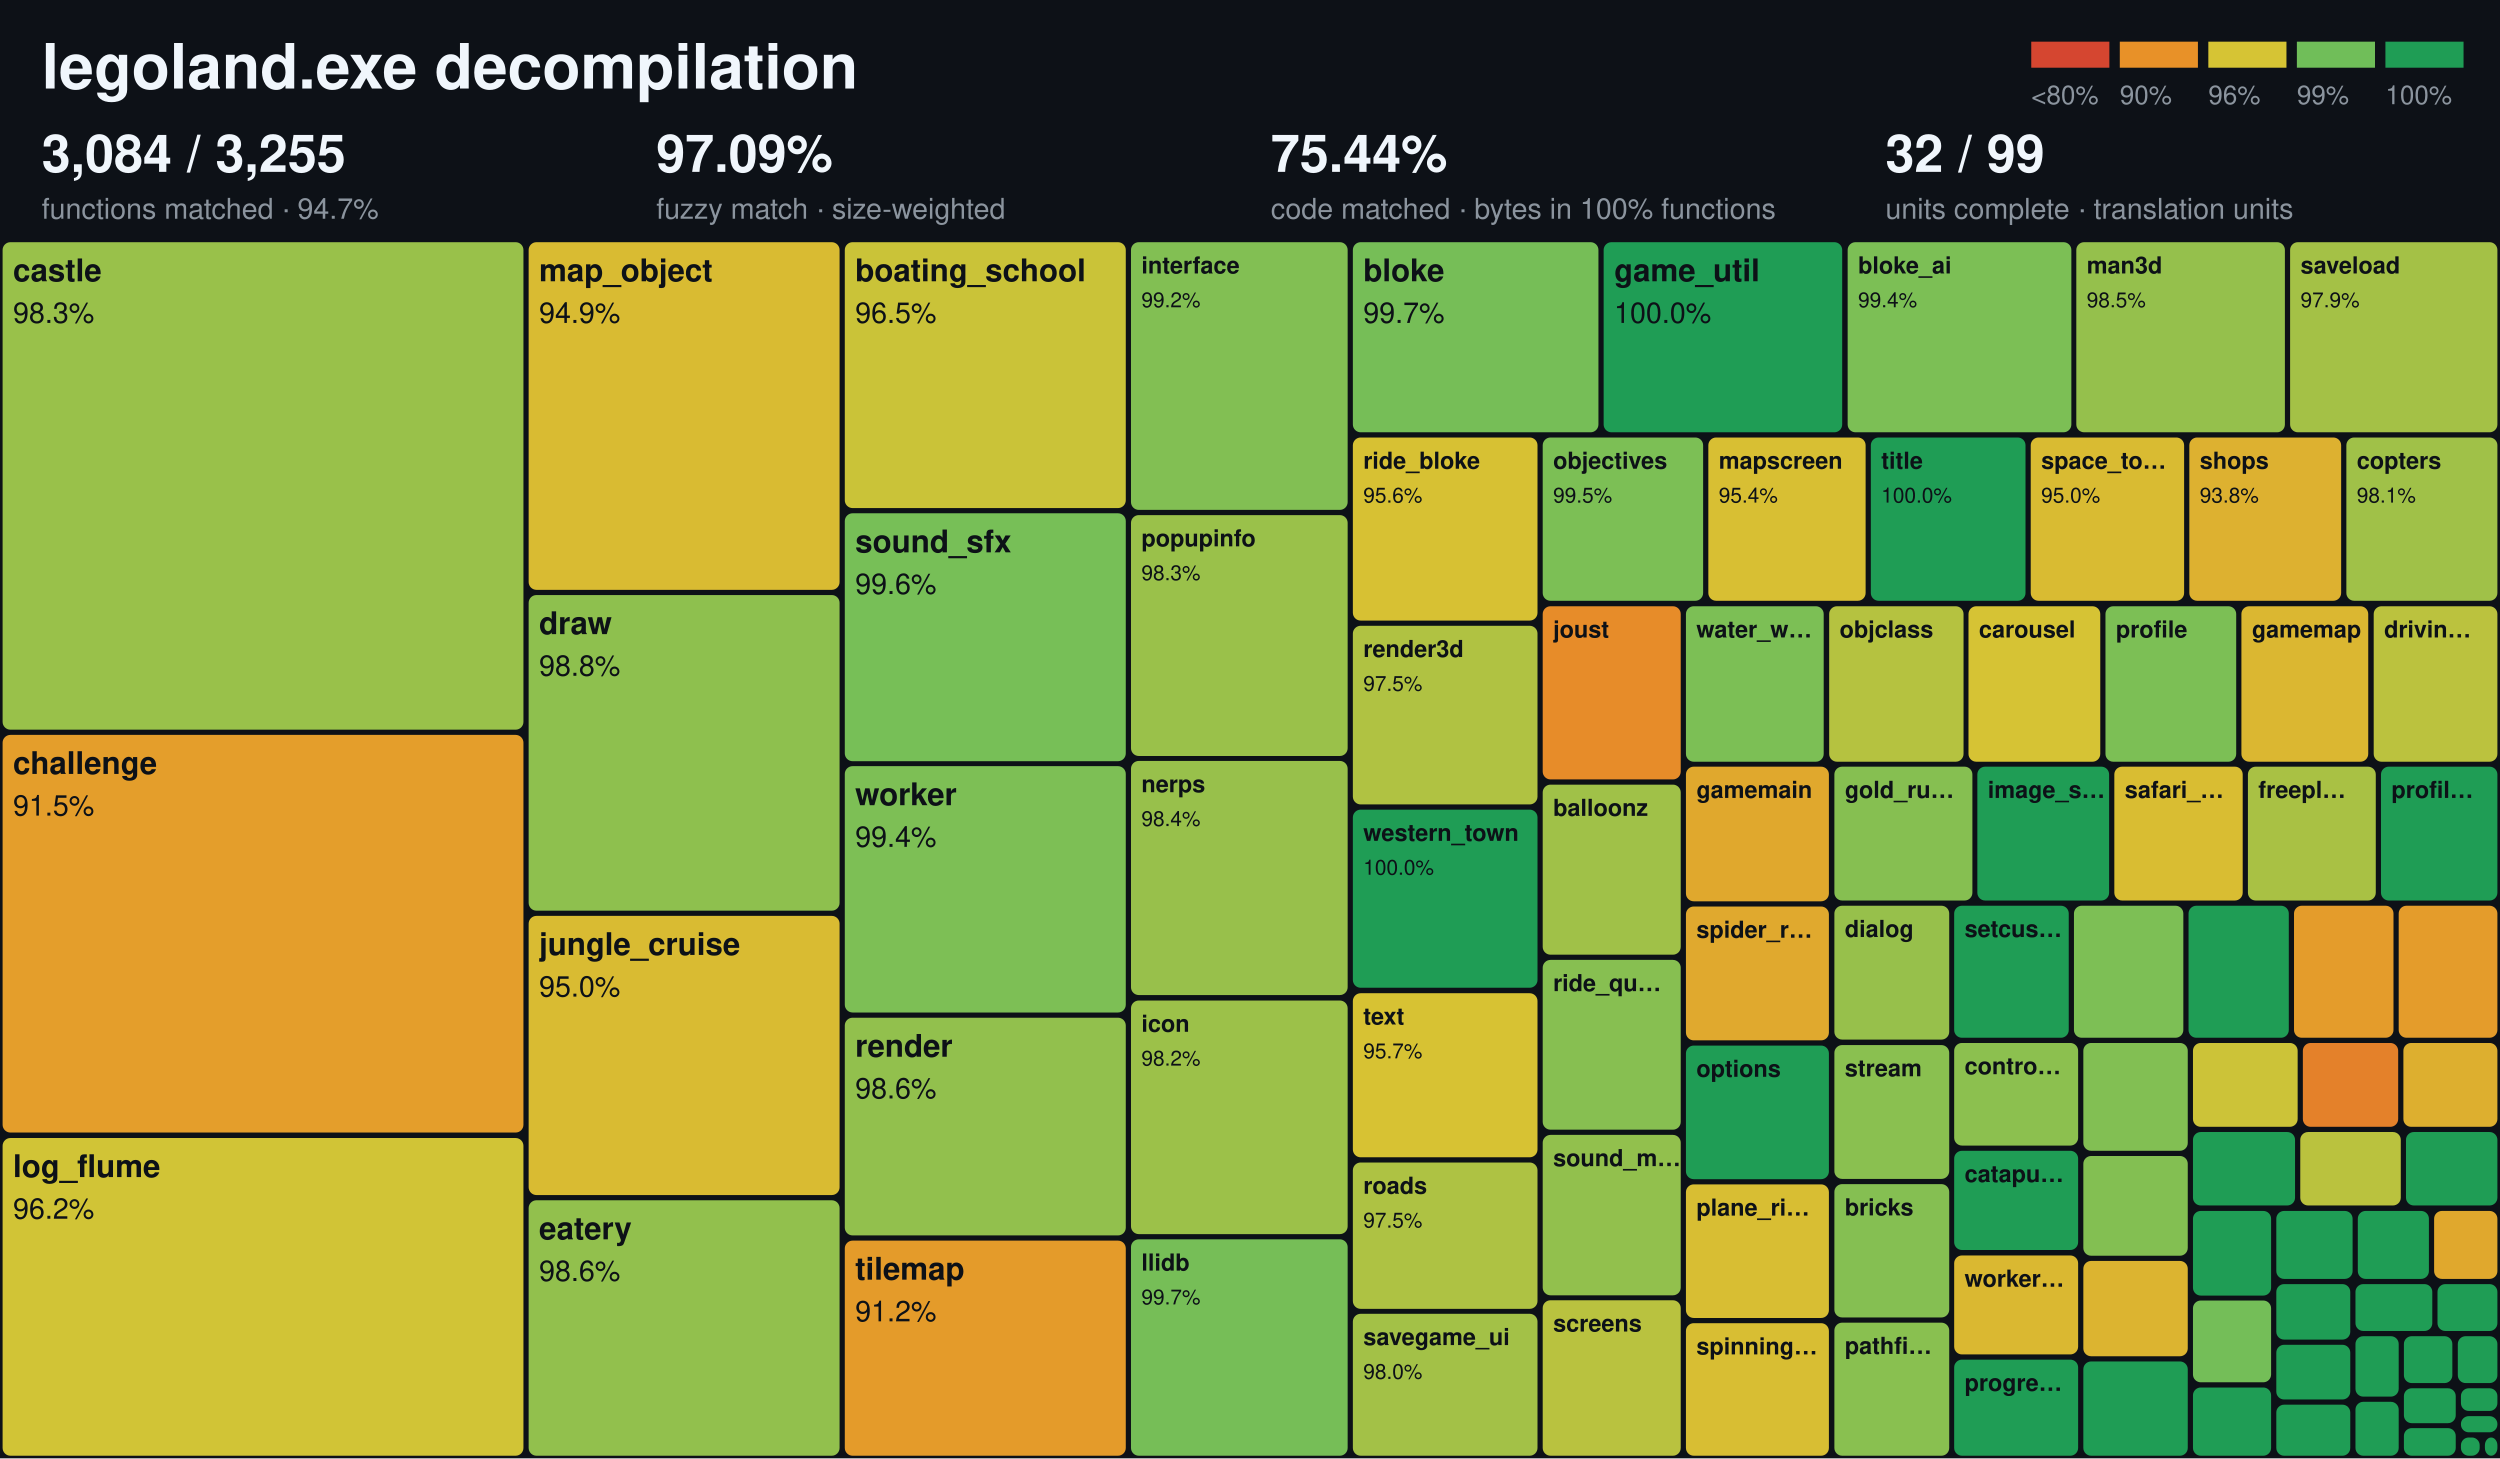
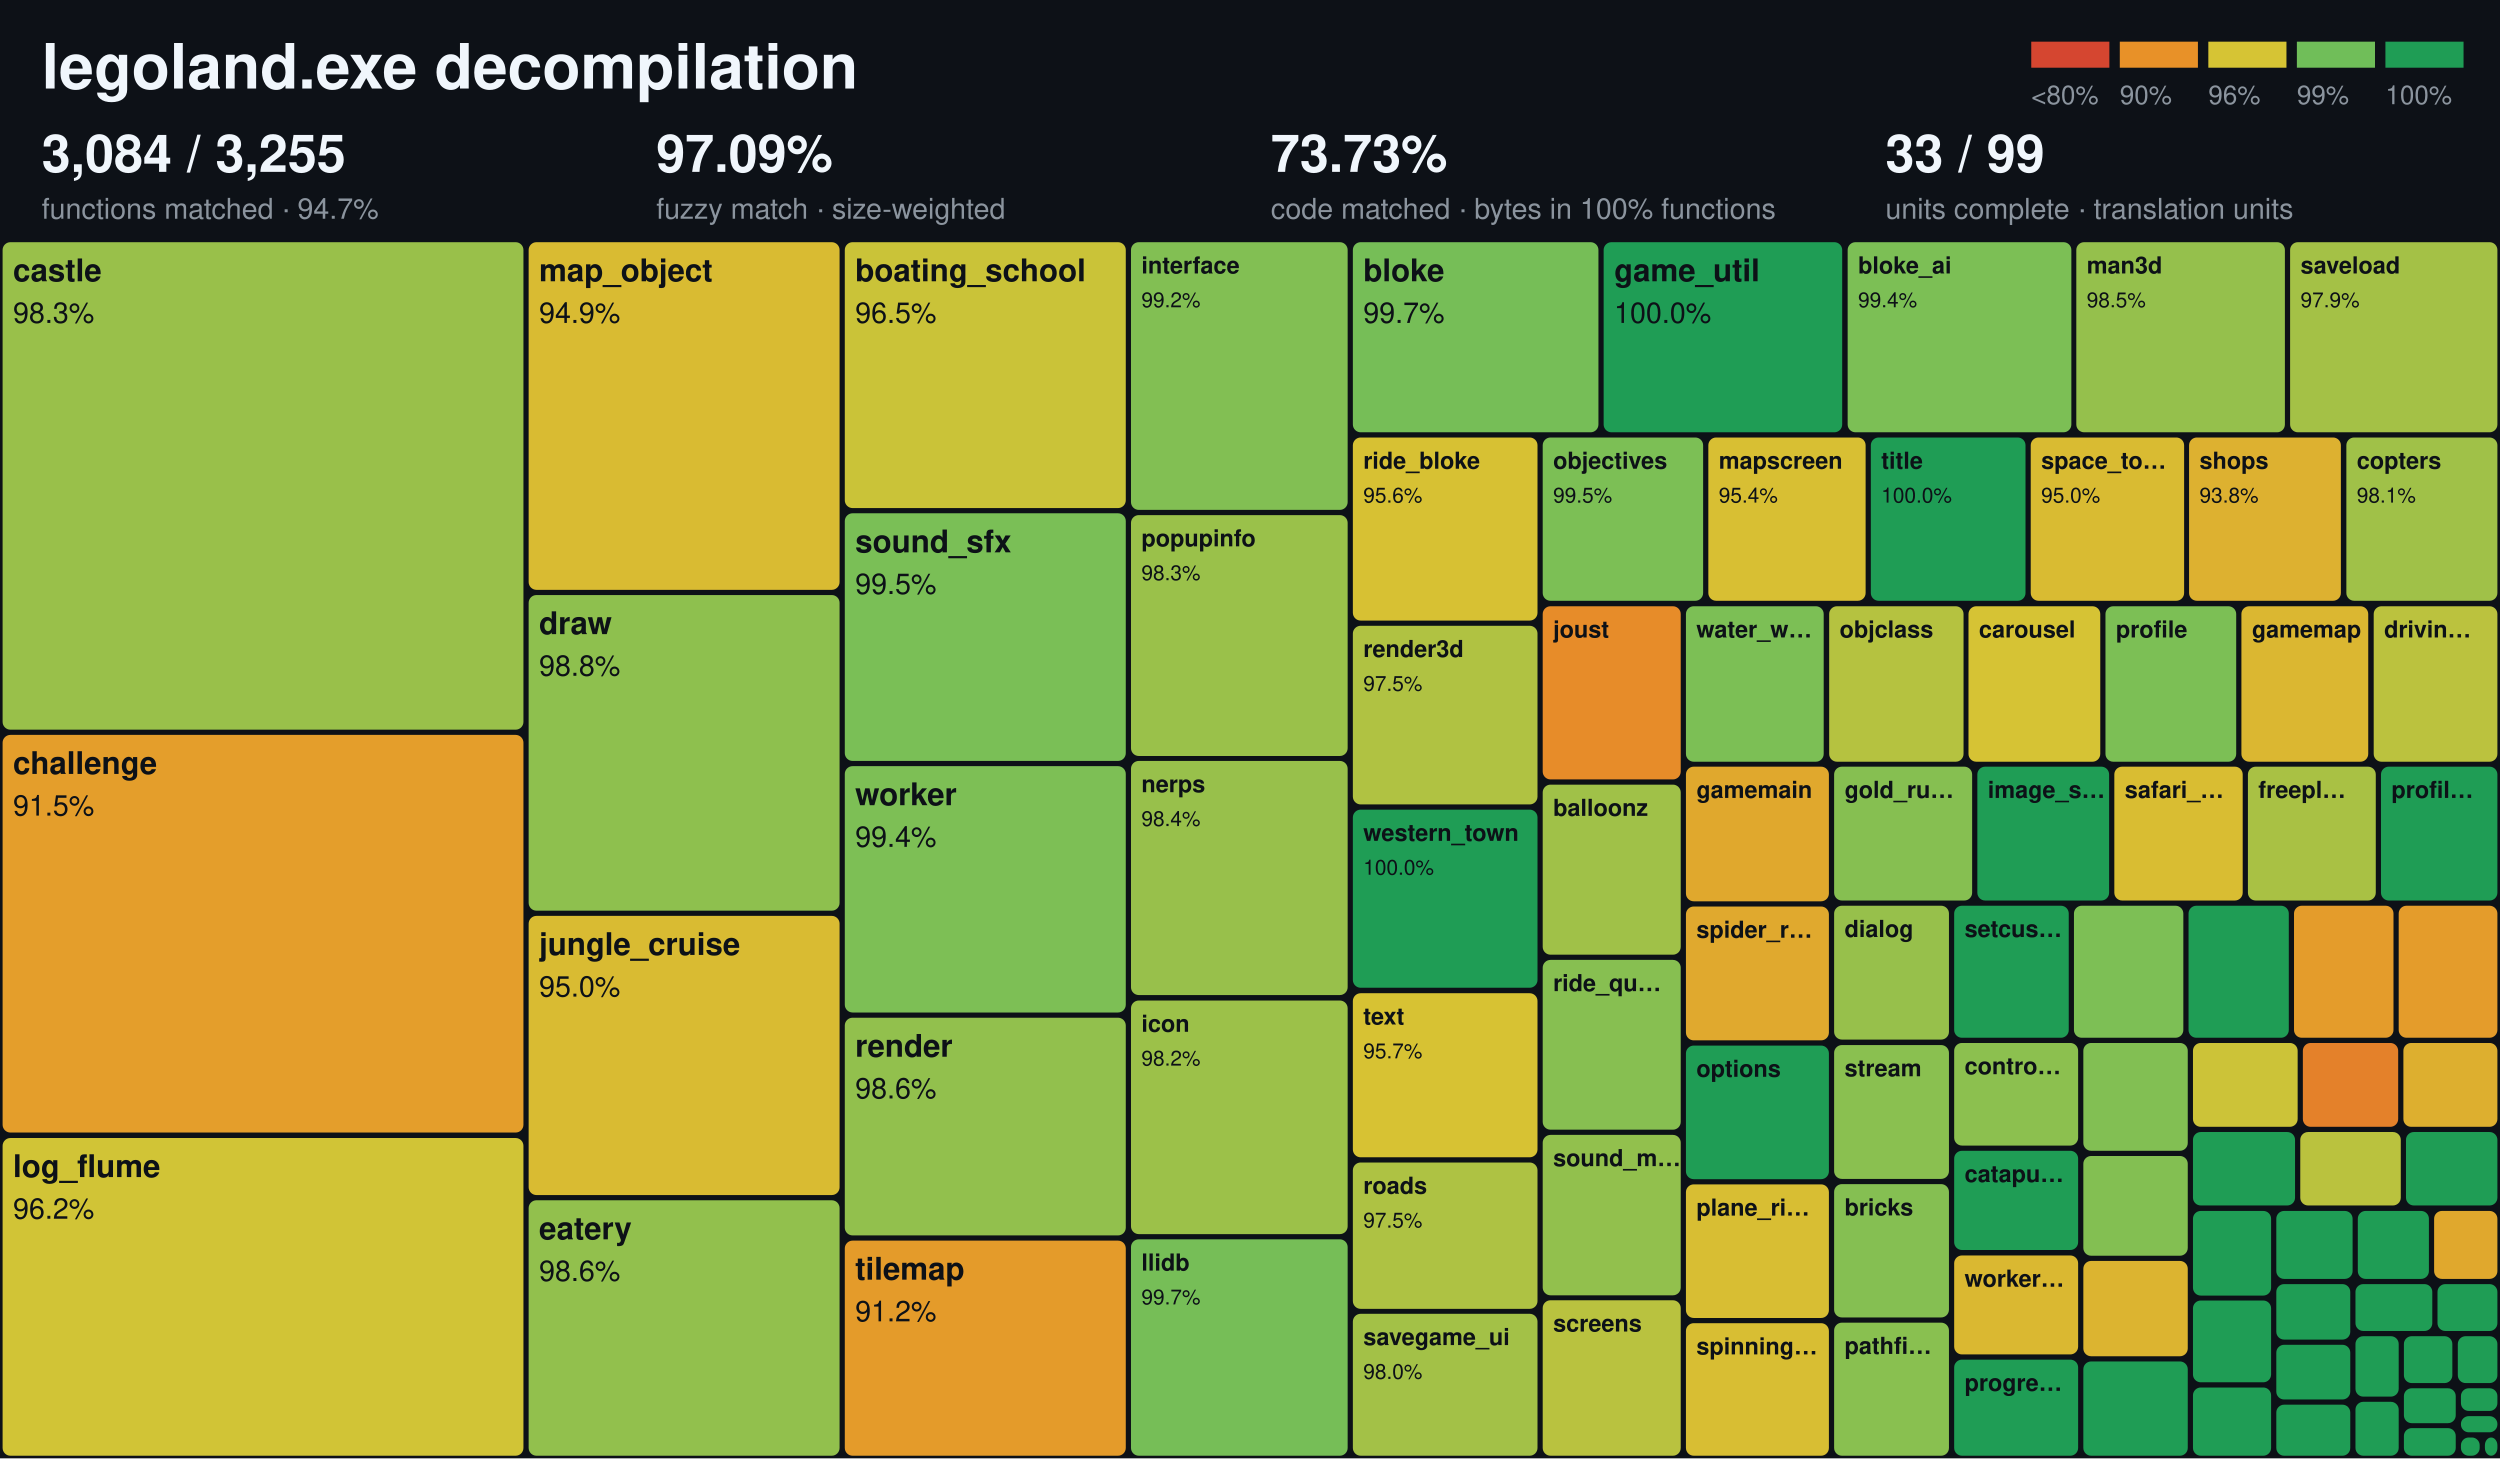
<svg xmlns="http://www.w3.org/2000/svg" width="960" height="560" viewBox="0 0 960 560" font-family="Segoe UI, Helvetica, Arial, sans-serif">
  <rect width="960" height="560" fill="#0d1117" />
  <text x="16" y="34" fill="#f0f6fc" font-size="24" font-weight="700">legoland.exe decompilation</text>
  <text x="16" y="66" fill="#f0f6fc" font-size="20" font-weight="600">3,084 / 3,255</text>
  <text x="16" y="84" fill="#8b949e" font-size="11">functions matched · 94.7%</text>
  <text x="252" y="66" fill="#f0f6fc" font-size="20" font-weight="600">97.09%</text>
  <text x="252" y="84" fill="#8b949e" font-size="11">fuzzy match · size-weighted</text>
-   <text x="488" y="66" fill="#f0f6fc" font-size="20" font-weight="600">75.44%</text>
+   <text x="488" y="66" fill="#f0f6fc" font-size="20" font-weight="600">73.73%</text>
  <text x="488" y="84" fill="#8b949e" font-size="11">code matched · bytes in 100% functions</text>
-   <text x="724" y="66" fill="#f0f6fc" font-size="20" font-weight="600">32 / 99</text>
+   <text x="724" y="66" fill="#f0f6fc" font-size="20" font-weight="600">33 / 99</text>
  <text x="724" y="84" fill="#8b949e" font-size="11">units complete · translation units</text>
  <rect x="780" y="16" width="30" height="10" fill="#d54630" />
  <text x="780" y="40" fill="#8b949e" font-size="10">&lt;80%</text>
  <rect x="814" y="16" width="30" height="10" fill="#e89128" />
  <text x="814" y="40" fill="#8b949e" font-size="10">90%</text>
  <rect x="848" y="16" width="30" height="10" fill="#d6c434" />
  <text x="848" y="40" fill="#8b949e" font-size="10">96%</text>
  <rect x="882" y="16" width="30" height="10" fill="#70be59" />
  <text x="882" y="40" fill="#8b949e" font-size="10">99%</text>
  <rect x="916" y="16" width="30" height="10" fill="#1f9d55" />
  <text x="916" y="40" fill="#8b949e" font-size="10">100%</text>
  <g>
-     <rect x="1.0" y="93.0" width="200.0" height="187.2" rx="3" fill="#99c14a" />
+     <rect x="1.0" y="93.0" width="200.0" height="187.2" rx="3" fill="#99c04a" />
  </g>
  <text x="5.0" y="108.0" fill="#0d1117" font-size="12" font-weight="600">castle</text>
  <text x="5.0" y="124.0" fill="#0d1117" font-size="11">98.3%</text>
  <g>
    <rect x="1.0" y="282.2" width="200.0" height="152.7" rx="3" fill="#e49e2b" />
  </g>
  <text x="5.0" y="297.2" fill="#0d1117" font-size="12" font-weight="600">challenge</text>
  <text x="5.0" y="313.2" fill="#0d1117" font-size="11">91.5%</text>
  <g>
    <rect x="1.0" y="437.0" width="200.0" height="122.0" rx="3" fill="#d1c436" />
  </g>
  <text x="5.0" y="452.0" fill="#0d1117" font-size="12" font-weight="600">log_flume</text>
  <text x="5.0" y="468.0" fill="#0d1117" font-size="11">96.2%</text>
  <g>
    <rect x="203.0" y="93.0" width="119.4" height="133.5" rx="3" fill="#d9bb32" />
  </g>
  <text x="207.0" y="108.0" fill="#0d1117" font-size="12" font-weight="600">map_object</text>
  <text x="207.0" y="124.0" fill="#0d1117" font-size="11">94.9%</text>
  <g>
    <rect x="203.0" y="228.5" width="119.4" height="121.2" rx="3" fill="#8ec04e" />
  </g>
  <text x="207.0" y="243.5" fill="#0d1117" font-size="12" font-weight="600">draw</text>
  <text x="207.0" y="259.5" fill="#0d1117" font-size="11">98.8%</text>
  <g>
    <rect x="203.0" y="351.7" width="119.4" height="107.2" rx="3" fill="#d9bb32" />
  </g>
  <text x="207.0" y="366.7" fill="#0d1117" font-size="12" font-weight="600">jungle_cruise</text>
  <text x="207.0" y="382.7" fill="#0d1117" font-size="11">95.0%</text>
  <g>
    <rect x="203.0" y="460.9" width="119.4" height="98.1" rx="3" fill="#92c04d" />
  </g>
  <text x="207.0" y="475.9" fill="#0d1117" font-size="12" font-weight="600">eatery</text>
  <text x="207.0" y="491.9" fill="#0d1117" font-size="11">98.6%</text>
  <g>
    <rect x="324.4" y="93.0" width="107.9" height="102.1" rx="3" fill="#cac338" />
  </g>
  <text x="328.4" y="108.0" fill="#0d1117" font-size="12" font-weight="600">boating_school</text>
  <text x="328.4" y="124.0" fill="#0d1117" font-size="11">96.5%</text>
  <g>
-     <rect x="324.4" y="197.1" width="107.9" height="95.2" rx="3" fill="#77bf57" />
+     <rect x="324.4" y="197.1" width="107.9" height="95.1" rx="3" fill="#7abf56" />
  </g>
  <text x="328.4" y="212.1" fill="#0d1117" font-size="12" font-weight="600">sound_sfx</text>
-   <text x="328.4" y="228.1" fill="#0d1117" font-size="11">99.6%</text>
+   <text x="328.4" y="228.1" fill="#0d1117" font-size="11">99.5%</text>
  <g>
    <rect x="324.4" y="294.2" width="107.9" height="94.6" rx="3" fill="#7dbf55" />
  </g>
  <text x="328.4" y="309.2" fill="#0d1117" font-size="12" font-weight="600">worker</text>
  <text x="328.4" y="325.2" fill="#0d1117" font-size="11">99.4%</text>
  <g>
    <rect x="324.4" y="390.8" width="107.9" height="83.6" rx="3" fill="#92c04d" />
  </g>
  <text x="328.4" y="405.8" fill="#0d1117" font-size="12" font-weight="600">render</text>
  <text x="328.4" y="421.8" fill="#0d1117" font-size="11">98.6%</text>
  <g>
    <rect x="324.4" y="476.4" width="107.9" height="82.6" rx="3" fill="#e49b2a" />
  </g>
  <text x="328.4" y="491.4" fill="#0d1117" font-size="12" font-weight="600">tilemap</text>
  <text x="328.4" y="507.4" fill="#0d1117" font-size="11">91.2%</text>
  <g>
    <rect x="434.3" y="93.0" width="83.2" height="102.8" rx="3" fill="#82bf53" />
  </g>
  <text x="438.3" y="105.0" fill="#0d1117" font-size="9" font-weight="600">interface</text>
  <text x="438.3" y="118.0" fill="#0d1117" font-size="8">99.2%</text>
  <g>
    <rect x="434.3" y="197.8" width="83.2" height="92.5" rx="3" fill="#9ac14a" />
  </g>
  <text x="438.3" y="209.8" fill="#0d1117" font-size="9" font-weight="600">popupinfo</text>
  <text x="438.3" y="222.8" fill="#0d1117" font-size="8">98.3%</text>
  <g>
    <rect x="434.3" y="292.2" width="83.2" height="89.9" rx="3" fill="#98c04b" />
  </g>
  <text x="438.3" y="304.2" fill="#0d1117" font-size="9" font-weight="600">nerps</text>
  <text x="438.3" y="317.2" fill="#0d1117" font-size="8">98.4%</text>
  <g>
    <rect x="434.3" y="384.2" width="83.2" height="89.7" rx="3" fill="#9cc149" />
  </g>
  <text x="438.3" y="396.2" fill="#0d1117" font-size="9" font-weight="600">icon</text>
  <text x="438.3" y="409.2" fill="#0d1117" font-size="8">98.2%</text>
  <g>
    <rect x="434.3" y="475.9" width="83.2" height="83.1" rx="3" fill="#76be57" />
  </g>
  <text x="438.3" y="487.9" fill="#0d1117" font-size="9" font-weight="600">llidb</text>
  <text x="438.3" y="500.9" fill="#0d1117" font-size="8">99.7%</text>
  <g>
    <rect x="519.5" y="93.0" width="94.3" height="73.0" rx="3" fill="#76be57" />
  </g>
  <text x="523.5" y="108.0" fill="#0d1117" font-size="12" font-weight="600">bloke</text>
  <text x="523.5" y="124.0" fill="#0d1117" font-size="11">99.7%</text>
  <g>
    <rect x="615.8" y="93.0" width="91.6" height="73.0" rx="3" fill="#1f9d55" />
  </g>
  <text x="619.8" y="108.0" fill="#0d1117" font-size="12" font-weight="600">game_util</text>
  <text x="619.8" y="124.0" fill="#0d1117" font-size="11">100.0%</text>
  <g>
    <rect x="709.5" y="93.0" width="85.9" height="73.0" rx="3" fill="#7cbf55" />
  </g>
  <text x="713.5" y="105.0" fill="#0d1117" font-size="9" font-weight="600">bloke_ai</text>
  <text x="713.5" y="118.0" fill="#0d1117" font-size="8">99.4%</text>
  <g>
    <rect x="797.3" y="93.0" width="80.1" height="73.0" rx="3" fill="#95c04c" />
  </g>
  <text x="801.3" y="105.0" fill="#0d1117" font-size="9" font-weight="600">man3d</text>
  <text x="801.3" y="118.0" fill="#0d1117" font-size="8">98.5%</text>
  <g>
    <rect x="879.4" y="93.0" width="79.6" height="73.0" rx="3" fill="#a4c146" />
  </g>
  <text x="883.4" y="105.0" fill="#0d1117" font-size="9" font-weight="600">saveload</text>
  <text x="883.4" y="118.0" fill="#0d1117" font-size="8">97.9%</text>
  <g>
    <rect x="519.5" y="168.0" width="70.9" height="70.3" rx="3" fill="#d7c133" />
  </g>
  <text x="523.5" y="180.0" fill="#0d1117" font-size="9" font-weight="600">ride_bloke</text>
  <text x="523.5" y="193.0" fill="#0d1117" font-size="8">95.6%</text>
  <g>
    <rect x="519.5" y="240.3" width="70.9" height="68.6" rx="3" fill="#b0c242" />
  </g>
  <text x="523.5" y="252.3" fill="#0d1117" font-size="9" font-weight="600">render3d</text>
  <text x="523.5" y="265.3" fill="#0d1117" font-size="8">97.5%</text>
  <g>
    <rect x="519.5" y="310.9" width="70.9" height="68.4" rx="3" fill="#1f9d55" />
  </g>
  <text x="523.5" y="322.9" fill="#0d1117" font-size="9" font-weight="600">western_town</text>
  <text x="523.5" y="335.9" fill="#0d1117" font-size="8">100.0%</text>
  <g>
    <rect x="519.5" y="381.4" width="70.9" height="63.0" rx="3" fill="#d7c233" />
  </g>
  <text x="523.5" y="393.4" fill="#0d1117" font-size="9" font-weight="600">text</text>
  <text x="523.5" y="406.4" fill="#0d1117" font-size="8">95.7%</text>
  <g>
    <rect x="519.5" y="446.4" width="70.9" height="56.2" rx="3" fill="#aec243" />
  </g>
  <text x="523.5" y="458.4" fill="#0d1117" font-size="9" font-weight="600">roads</text>
  <text x="523.5" y="471.4" fill="#0d1117" font-size="8">97.5%</text>
  <g>
    <rect x="519.5" y="504.5" width="70.9" height="54.5" rx="3" fill="#a3c147" />
  </g>
  <text x="523.5" y="516.5" fill="#0d1117" font-size="9" font-weight="600">savegame_ui</text>
  <text x="523.5" y="529.5" fill="#0d1117" font-size="8">98.0%</text>
  <g>
    <rect x="592.4" y="168.0" width="61.6" height="62.7" rx="3" fill="#7cbf55" />
  </g>
  <text x="596.4" y="180.0" fill="#0d1117" font-size="9" font-weight="600">objectives</text>
  <text x="596.4" y="193.0" fill="#0d1117" font-size="8">99.5%</text>
  <g>
    <rect x="656.0" y="168.0" width="60.4" height="62.7" rx="3" fill="#d8bf33" />
  </g>
  <text x="660.0" y="180.0" fill="#0d1117" font-size="9" font-weight="600">mapscreen</text>
  <text x="660.0" y="193.0" fill="#0d1117" font-size="8">95.4%</text>
  <g>
    <rect x="718.4" y="168.0" width="59.4" height="62.7" rx="3" fill="#1f9d55" />
  </g>
  <text x="722.4" y="180.0" fill="#0d1117" font-size="9" font-weight="600">title</text>
  <text x="722.4" y="193.0" fill="#0d1117" font-size="8">100.0%</text>
  <g>
    <rect x="779.8" y="168.0" width="58.9" height="62.7" rx="3" fill="#d9bb32" />
  </g>
  <text x="783.8" y="180.0" fill="#0d1117" font-size="9" font-weight="600">space_to…</text>
  <text x="783.8" y="193.0" fill="#0d1117" font-size="8">95.0%</text>
  <g>
-     <rect x="840.7" y="168.0" width="58.3" height="62.7" rx="3" fill="#ddb130" />
-   </g>
-   <text x="844.7" y="180.0" fill="#0d1117" font-size="9" font-weight="600">shops</text>
-   <text x="844.7" y="193.0" fill="#0d1117" font-size="8">93.8%</text>
+     <rect x="840.6" y="168.0" width="58.3" height="62.7" rx="3" fill="#ddb130" />
+   </g>
+   <text x="844.6" y="180.0" fill="#0d1117" font-size="9" font-weight="600">shops</text>
+   <text x="844.6" y="193.0" fill="#0d1117" font-size="8">93.8%</text>
  <g>
    <rect x="901.0" y="168.0" width="58.0" height="62.7" rx="3" fill="#a0c148" />
  </g>
  <text x="905.0" y="180.0" fill="#0d1117" font-size="9" font-weight="600">copters</text>
  <text x="905.0" y="193.0" fill="#0d1117" font-size="8">98.1%</text>
  <g>
    <rect x="592.4" y="232.8" width="53.0" height="66.5" rx="3" fill="#e78c29" />
  </g>
  <text x="596.4" y="244.8" fill="#0d1117" font-size="9" font-weight="600">joust</text>
  <g>
    <rect x="592.4" y="301.3" width="53.0" height="65.3" rx="3" fill="#a0c148" />
  </g>
  <text x="596.4" y="313.3" fill="#0d1117" font-size="9" font-weight="600">balloonz</text>
  <g>
    <rect x="592.4" y="368.6" width="53.0" height="65.2" rx="3" fill="#87bf51" />
  </g>
  <text x="596.4" y="380.6" fill="#0d1117" font-size="9" font-weight="600">ride_qu…</text>
  <g>
    <rect x="592.4" y="435.8" width="53.0" height="61.6" rx="3" fill="#92c04d" />
  </g>
  <text x="596.4" y="447.8" fill="#0d1117" font-size="9" font-weight="600">sound_m…</text>
  <g>
    <rect x="592.4" y="499.3" width="53.0" height="59.7" rx="3" fill="#b9c23f" />
  </g>
  <text x="596.4" y="511.3" fill="#0d1117" font-size="9" font-weight="600">screens</text>
  <g>
    <rect x="647.4" y="232.8" width="52.9" height="59.7" rx="3" fill="#7cbf55" />
  </g>
  <text x="651.4" y="244.8" fill="#0d1117" font-size="9" font-weight="600">water_w…</text>
  <g>
    <rect x="702.4" y="232.8" width="51.6" height="59.7" rx="3" fill="#b5c240" />
  </g>
  <text x="706.4" y="244.8" fill="#0d1117" font-size="9" font-weight="600">objclass</text>
  <g>
    <rect x="755.9" y="232.8" width="50.6" height="59.7" rx="3" fill="#d6c334" />
  </g>
  <text x="759.9" y="244.8" fill="#0d1117" font-size="9" font-weight="600">carousel</text>
  <g>
    <rect x="808.5" y="232.8" width="50.2" height="59.7" rx="3" fill="#7cbf55" />
  </g>
  <text x="812.5" y="244.8" fill="#0d1117" font-size="9" font-weight="600">profile</text>
  <g>
    <rect x="860.7" y="232.8" width="48.7" height="59.7" rx="3" fill="#dbb731" />
  </g>
  <text x="864.7" y="244.8" fill="#0d1117" font-size="9" font-weight="600">gamemap</text>
  <g>
    <rect x="911.5" y="232.8" width="47.5" height="59.7" rx="3" fill="#bbc23e" />
  </g>
  <text x="915.5" y="244.8" fill="#0d1117" font-size="9" font-weight="600">drivin…</text>
  <g>
    <rect x="647.4" y="294.4" width="54.9" height="51.7" rx="3" fill="#e0a82d" />
  </g>
  <text x="651.4" y="306.4" fill="#0d1117" font-size="9" font-weight="600">gamemain</text>
  <g>
    <rect x="647.4" y="348.1" width="54.9" height="51.4" rx="3" fill="#e0a92e" />
  </g>
  <text x="651.4" y="360.1" fill="#0d1117" font-size="9" font-weight="600">spider_r…</text>
  <g>
    <rect x="647.4" y="401.5" width="54.9" height="51.3" rx="3" fill="#1f9d55" />
  </g>
  <text x="651.4" y="413.5" fill="#0d1117" font-size="9" font-weight="600">options</text>
  <g>
    <rect x="647.4" y="454.8" width="54.9" height="51.3" rx="3" fill="#d8be33" />
  </g>
  <text x="651.4" y="466.8" fill="#0d1117" font-size="9" font-weight="600">plane_ri…</text>
  <g>
    <rect x="647.4" y="508.1" width="54.9" height="50.9" rx="3" fill="#d8be33" />
  </g>
  <text x="651.4" y="520.1" fill="#0d1117" font-size="9" font-weight="600">spinning…</text>
  <g>
-     <rect x="704.4" y="294.4" width="53.0" height="51.4" rx="3" fill="#86bf51" />
-   </g>
-   <text x="708.4" y="306.4" fill="#0d1117" font-size="9" font-weight="600">gold_ru…</text>
+     <rect x="704.3" y="294.4" width="53.0" height="51.4" rx="3" fill="#86bf51" />
+   </g>
+   <text x="708.3" y="306.4" fill="#0d1117" font-size="9" font-weight="600">gold_ru…</text>
  <g>
    <rect x="759.3" y="294.4" width="50.6" height="51.4" rx="3" fill="#1f9d55" />
  </g>
  <text x="763.3" y="306.4" fill="#0d1117" font-size="9" font-weight="600">image_s…</text>
  <g>
    <rect x="811.9" y="294.4" width="49.3" height="51.4" rx="3" fill="#d9bd32" />
  </g>
  <text x="815.9" y="306.4" fill="#0d1117" font-size="9" font-weight="600">safari_…</text>
  <g>
    <rect x="863.2" y="294.4" width="49.1" height="51.4" rx="3" fill="#a9c144" />
  </g>
  <text x="867.2" y="306.4" fill="#0d1117" font-size="9" font-weight="600">freepl…</text>
  <g>
    <rect x="914.3" y="294.4" width="44.7" height="51.4" rx="3" fill="#1f9d55" />
  </g>
  <text x="918.3" y="306.4" fill="#0d1117" font-size="9" font-weight="600">profil…</text>
  <g>
-     <rect x="704.4" y="347.8" width="44.1" height="51.4" rx="3" fill="#97c04b" />
-   </g>
-   <text x="708.4" y="359.8" fill="#0d1117" font-size="9" font-weight="600">dialog</text>
-   <g>
-     <rect x="704.4" y="401.3" width="44.1" height="51.4" rx="3" fill="#8ac050" />
-   </g>
-   <text x="708.4" y="413.3" fill="#0d1117" font-size="9" font-weight="600">stream</text>
-   <g>
-     <rect x="704.4" y="454.7" width="44.1" height="51.2" rx="3" fill="#85bf52" />
-   </g>
-   <text x="708.4" y="466.7" fill="#0d1117" font-size="9" font-weight="600">bricks</text>
-   <g>
-     <rect x="704.4" y="507.9" width="44.1" height="51.1" rx="3" fill="#89c050" />
-   </g>
-   <text x="708.4" y="519.9" fill="#0d1117" font-size="9" font-weight="600">pathfi…</text>
+     <rect x="704.3" y="347.8" width="44.1" height="51.4" rx="3" fill="#97c04b" />
+   </g>
+   <text x="708.3" y="359.8" fill="#0d1117" font-size="9" font-weight="600">dialog</text>
+   <g>
+     <rect x="704.3" y="401.3" width="44.1" height="51.4" rx="3" fill="#8ac050" />
+   </g>
+   <text x="708.3" y="413.3" fill="#0d1117" font-size="9" font-weight="600">stream</text>
+   <g>
+     <rect x="704.3" y="454.7" width="44.1" height="51.2" rx="3" fill="#85bf52" />
+   </g>
+   <text x="708.3" y="466.7" fill="#0d1117" font-size="9" font-weight="600">bricks</text>
+   <g>
+     <rect x="704.3" y="507.9" width="44.1" height="51.1" rx="3" fill="#89c050" />
+   </g>
+   <text x="708.3" y="519.9" fill="#0d1117" font-size="9" font-weight="600">pathfi…</text>
  <g>
    <rect x="750.4" y="347.8" width="44.0" height="50.7" rx="3" fill="#1f9d55" />
  </g>
  <text x="754.4" y="359.8" fill="#0d1117" font-size="9" font-weight="600">setcus…</text>
  <g>
    <rect x="796.4" y="347.8" width="42.0" height="50.7" rx="3" fill="#7dbf55" />
  </g>
  <g>
    <rect x="840.4" y="347.8" width="38.5" height="50.7" rx="3" fill="#1f9d55" />
  </g>
  <g>
    <rect x="880.9" y="347.8" width="38.2" height="50.7" rx="3" fill="#e49c2b" />
  </g>
  <g>
    <rect x="921.1" y="347.8" width="37.9" height="50.7" rx="3" fill="#e49c2b" />
  </g>
  <g>
    <rect x="750.4" y="400.5" width="47.6" height="39.4" rx="3" fill="#8cc04f" />
  </g>
  <text x="754.4" y="412.5" fill="#0d1117" font-size="9" font-weight="600">contro…</text>
  <g>
    <rect x="750.4" y="441.9" width="47.6" height="38.1" rx="3" fill="#1f9d55" />
  </g>
  <text x="754.4" y="453.9" fill="#0d1117" font-size="9" font-weight="600">catapu…</text>
  <g>
    <rect x="750.4" y="482.1" width="47.6" height="38.0" rx="3" fill="#dab831" />
  </g>
  <text x="754.4" y="494.1" fill="#0d1117" font-size="9" font-weight="600">worker…</text>
  <g>
    <rect x="750.4" y="522.1" width="47.6" height="36.9" rx="3" fill="#1f9d55" />
  </g>
  <text x="754.4" y="534.1" fill="#0d1117" font-size="9" font-weight="600">progre…</text>
  <g>
    <rect x="800.0" y="400.5" width="40.1" height="41.4" rx="3" fill="#82bf53" />
  </g>
  <g>
    <rect x="800.0" y="443.9" width="40.1" height="38.3" rx="3" fill="#83bf52" />
  </g>
  <g>
    <rect x="800.0" y="484.2" width="40.1" height="36.6" rx="3" fill="#dcb430" />
  </g>
  <g>
    <rect x="800.0" y="522.8" width="40.1" height="36.2" rx="3" fill="#1f9d55" />
  </g>
  <g>
    <rect x="842.1" y="400.5" width="40.2" height="32.2" rx="3" fill="#ccc338" />
  </g>
  <g>
    <rect x="884.3" y="400.5" width="36.6" height="32.2" rx="3" fill="#e4812a" />
  </g>
  <g>
    <rect x="922.9" y="400.5" width="36.1" height="32.2" rx="3" fill="#ddaf2f" />
  </g>
  <g>
    <rect x="842.1" y="434.7" width="39.2" height="28.2" rx="3" fill="#1f9d55" />
  </g>
  <g>
    <rect x="883.3" y="434.7" width="38.6" height="28.2" rx="3" fill="#bac23e" />
  </g>
  <g>
    <rect x="923.9" y="434.7" width="35.1" height="28.2" rx="3" fill="#1f9d55" />
  </g>
  <g>
    <rect x="842.1" y="465.0" width="30.0" height="32.5" rx="3" fill="#1f9d55" />
  </g>
  <g>
-     <rect x="842.1" y="499.4" width="30.0" height="31.4" rx="3" fill="#74be58" />
+     <rect x="842.1" y="499.4" width="30.0" height="31.4" rx="3" fill="#1f9d55" />
  </g>
  <g>
    <rect x="842.1" y="532.8" width="30.0" height="26.2" rx="3" fill="#1f9d55" />
  </g>
  <g>
    <rect x="874.1" y="465.0" width="29.3" height="26.1" rx="3" fill="#1f9d55" />
  </g>
  <g>
    <rect x="905.4" y="465.0" width="27.3" height="26.1" rx="3" fill="#1f9d55" />
  </g>
  <g>
    <rect x="934.7" y="465.0" width="24.3" height="26.1" rx="3" fill="#e0a82d" />
  </g>
  <g>
    <rect x="874.1" y="493.1" width="28.4" height="21.3" rx="3" fill="#1f9d55" />
  </g>
  <g>
    <rect x="874.1" y="516.4" width="28.4" height="21.0" rx="3" fill="#1f9d55" />
  </g>
  <g>
    <rect x="874.1" y="539.4" width="28.4" height="19.6" rx="3" fill="#1f9d55" />
  </g>
  <g>
    <rect x="904.5" y="493.1" width="29.5" height="18.0" rx="3" fill="#1f9d55" />
  </g>
  <g>
    <rect x="936.0" y="493.1" width="23.0" height="18.0" rx="3" fill="#1f9d55" />
  </g>
  <g>
    <rect x="904.5" y="513.1" width="16.6" height="23.2" rx="3" fill="#1f9d55" />
  </g>
  <g>
    <rect x="904.5" y="538.3" width="16.6" height="20.7" rx="3" fill="#1f9d55" />
  </g>
  <g>
    <rect x="923.1" y="513.1" width="18.6" height="18.0" rx="3" fill="#1f9d55" />
  </g>
  <g>
    <rect x="943.8" y="513.1" width="15.2" height="18.0" rx="3" fill="#1f9d55" />
  </g>
  <g>
    <rect x="923.1" y="533.1" width="19.9" height="13.4" rx="3" fill="#1f9d55" />
  </g>
  <g>
    <rect x="923.1" y="548.4" width="19.9" height="10.6" rx="3" fill="#1f9d55" />
  </g>
  <g>
    <rect x="945.0" y="533.1" width="14.0" height="8.7" rx="3" fill="#1f9d55" />
  </g>
  <g>
    <rect x="945.0" y="543.8" width="14.0" height="6.2" rx="3" fill="#1f9d55" />
  </g>
  <g>
    <rect x="945.0" y="552.0" width="7.2" height="7.0" rx="3" fill="#1f9d55" />
  </g>
  <g>
    <rect x="954.2" y="552.0" width="4.8" height="7.0" rx="3" fill="#1f9d55" />
  </g>
</svg>
